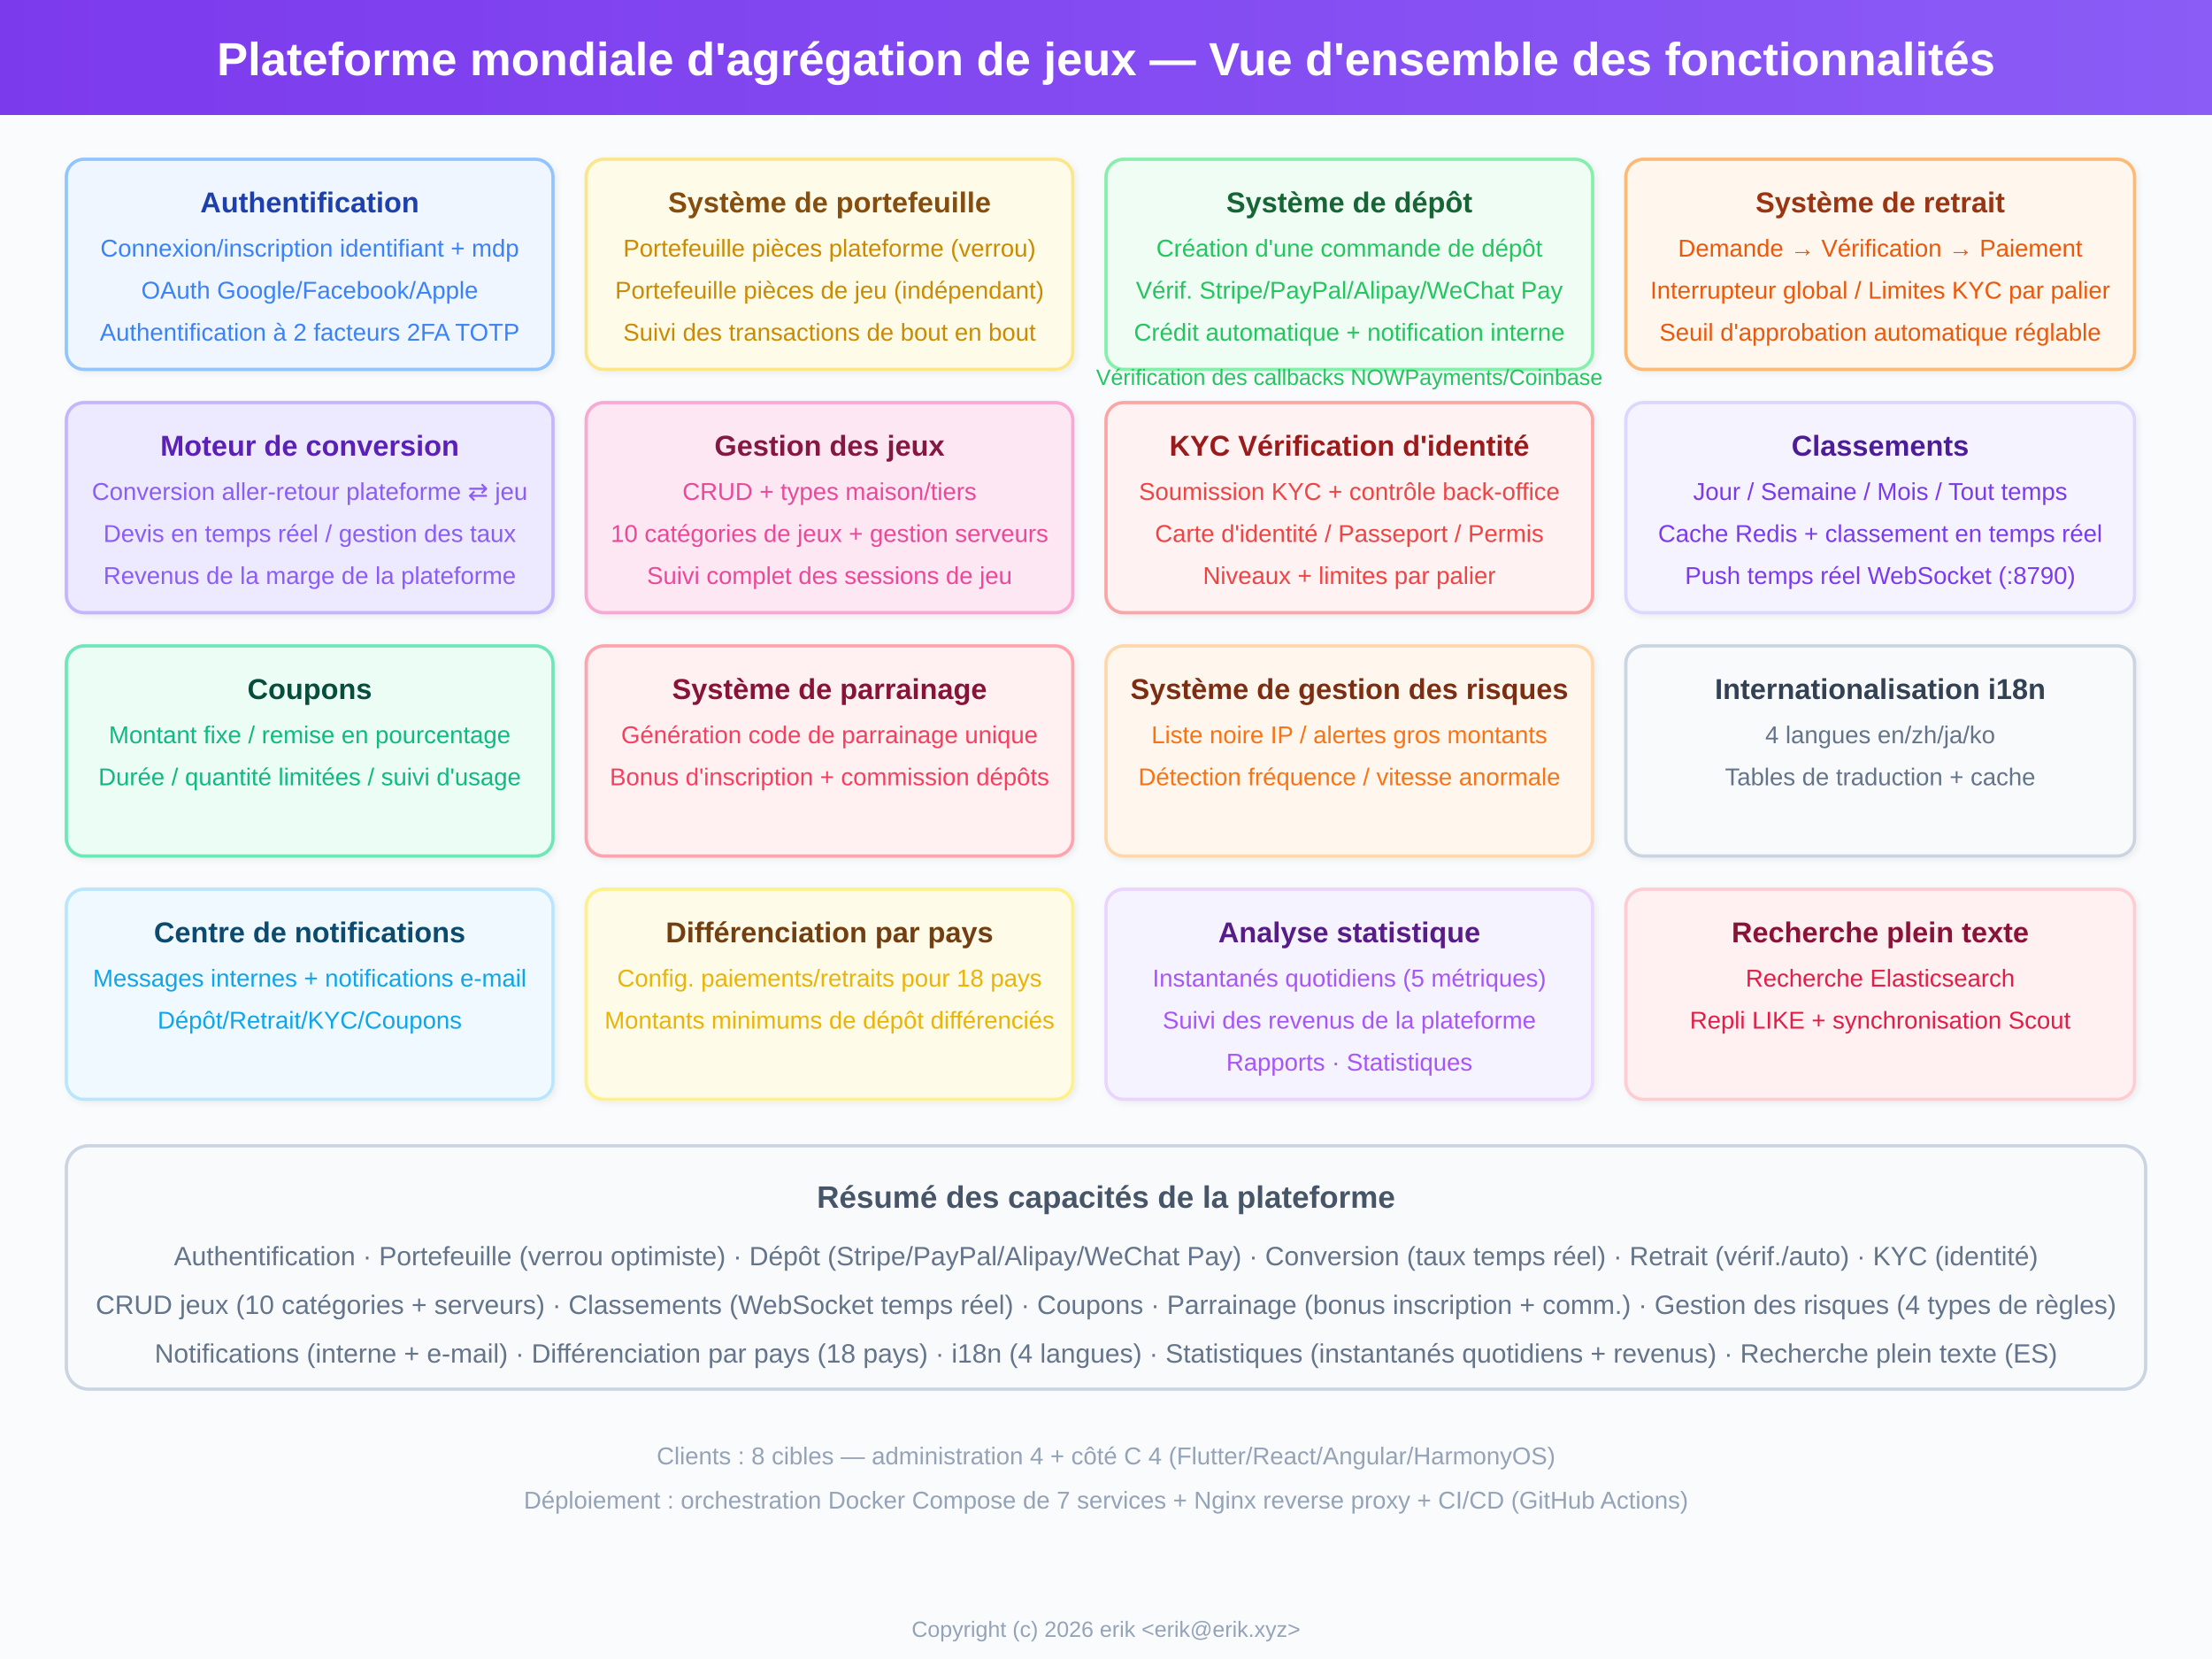
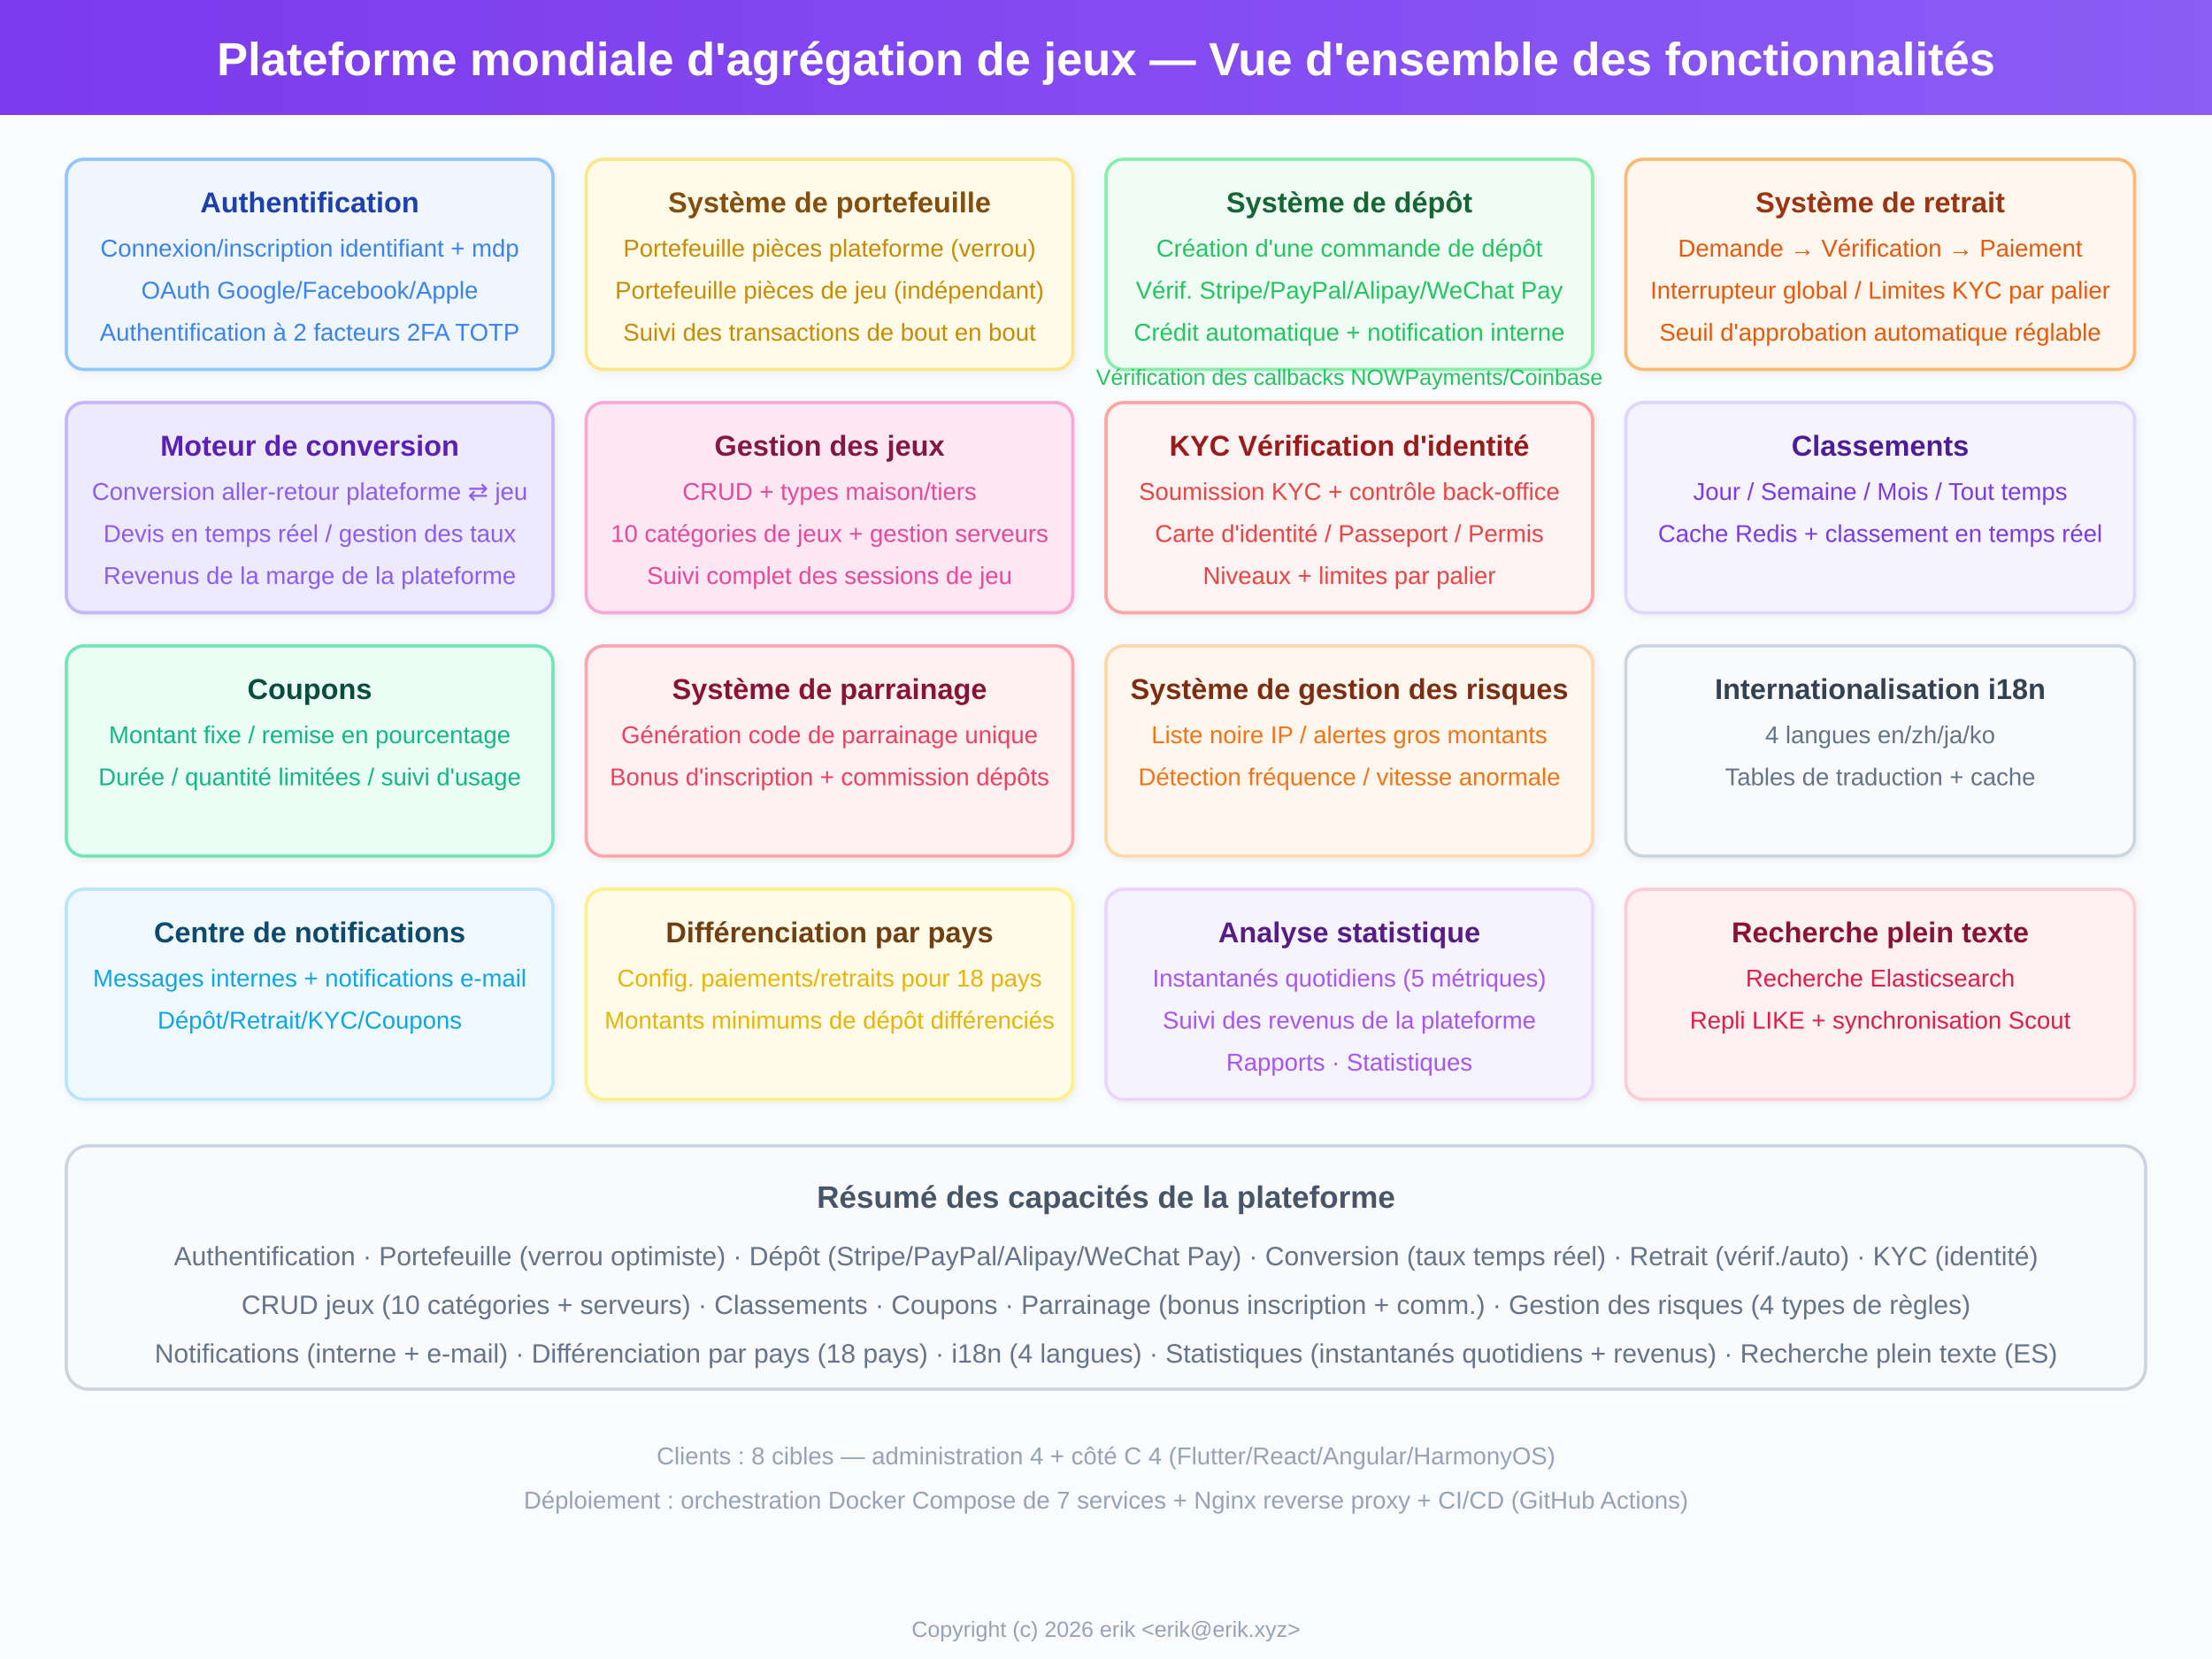
<svg xmlns="http://www.w3.org/2000/svg" viewBox="0 0 1000 750" font-family="Arial, 'Noto Sans SC', 'Noto Sans', sans-serif">
  <defs>
    <linearGradient id="hd" x1="0" y1="0" x2="1" y2="0">
      <stop offset="0%" stop-color="#7c3aed" />
      <stop offset="100%" stop-color="#8b5cf6" />
    </linearGradient>
    <filter id="sh">
      <feDropShadow dx="1" dy="1" stdDeviation="1.5" flood-opacity=".06" />
    </filter>
  </defs>
  <rect width="1000" height="750" fill="#fafbfc" />
  <rect x="0" y="0" width="1000" height="52" fill="url(#hd)" />
  <text x="500" y="34" text-anchor="middle" fill="#fff" font-size="21" font-weight="bold">Plateforme mondiale d'agrégation de jeux — Vue d'ensemble des fonctionnalités</text>
  <rect x="30" y="72" width="220" height="95" rx="8" fill="#eff6ff" stroke="#93c5fd" stroke-width="1.5" filter="url(#sh)" />
  <text x="140" y="96" text-anchor="middle" fill="#1e40af" font-size="13" font-weight="bold">Authentification</text>
  <text x="140" y="116" text-anchor="middle" fill="#3b82f6" font-size="11">Connexion/inscription identifiant + mdp</text>
  <text x="140" y="135" text-anchor="middle" fill="#3b82f6" font-size="11">OAuth Google/Facebook/Apple</text>
  <text x="140" y="154" text-anchor="middle" fill="#3b82f6" font-size="11">Authentification à 2 facteurs 2FA TOTP</text>
  <rect x="265" y="72" width="220" height="95" rx="8" fill="#fefce8" stroke="#fde68a" stroke-width="1.5" filter="url(#sh)" />
  <text x="375" y="96" text-anchor="middle" fill="#854d0e" font-size="13" font-weight="bold">Système de portefeuille</text>
  <text x="375" y="116" text-anchor="middle" fill="#ca8a04" font-size="11">Portefeuille pièces plateforme (verrou)</text>
  <text x="375" y="135" text-anchor="middle" fill="#ca8a04" font-size="11">Portefeuille pièces de jeu (indépendant)</text>
  <text x="375" y="154" text-anchor="middle" fill="#ca8a04" font-size="11">Suivi des transactions de bout en bout</text>
  <rect x="500" y="72" width="220" height="95" rx="8" fill="#f0fdf4" stroke="#86efac" stroke-width="1.5" filter="url(#sh)" />
  <text x="610" y="96" text-anchor="middle" fill="#166534" font-size="13" font-weight="bold">Système de dépôt</text>
  <text x="610" y="116" text-anchor="middle" fill="#22c55e" font-size="11">Création d'une commande de dépôt</text>
  <text x="610" y="135" text-anchor="middle" fill="#22c55e" font-size="11">Vérif. Stripe/PayPal/Alipay/WeChat Pay</text>
  <text x="610" y="174" text-anchor="middle" fill="#22c55e" font-size="10">Vérification des callbacks NOWPayments/Coinbase</text>
  <text x="610" y="154" text-anchor="middle" fill="#22c55e" font-size="11">Crédit automatique + notification interne</text>
  <rect x="735" y="72" width="230" height="95" rx="8" fill="#fff7ed" stroke="#fdba74" stroke-width="1.5" filter="url(#sh)" />
  <text x="850" y="96" text-anchor="middle" fill="#9a3412" font-size="13" font-weight="bold">Système de retrait</text>
  <text x="850" y="116" text-anchor="middle" fill="#ea580c" font-size="11">Demande → Vérification → Paiement</text>
  <text x="850" y="135" text-anchor="middle" fill="#ea580c" font-size="11">Interrupteur global / Limites KYC par palier</text>
  <text x="850" y="154" text-anchor="middle" fill="#ea580c" font-size="11">Seuil d'approbation automatique réglable</text>
  <rect x="30" y="182" width="220" height="95" rx="8" fill="#ede9fe" stroke="#c4b5fd" stroke-width="1.5" filter="url(#sh)" />
  <text x="140" y="206" text-anchor="middle" fill="#5b21b6" font-size="13" font-weight="bold">Moteur de conversion</text>
  <text x="140" y="226" text-anchor="middle" fill="#8b5cf6" font-size="11">Conversion aller-retour plateforme ⇄ jeu</text>
  <text x="140" y="245" text-anchor="middle" fill="#8b5cf6" font-size="11">Devis en temps réel / gestion des taux</text>
  <text x="140" y="264" text-anchor="middle" fill="#8b5cf6" font-size="11">Revenus de la marge de la plateforme</text>
  <rect x="265" y="182" width="220" height="95" rx="8" fill="#fce7f3" stroke="#f9a8d4" stroke-width="1.5" filter="url(#sh)" />
  <text x="375" y="206" text-anchor="middle" fill="#831843" font-size="13" font-weight="bold">Gestion des jeux</text>
  <text x="375" y="226" text-anchor="middle" fill="#ec4899" font-size="11">CRUD + types maison/tiers</text>
  <text x="375" y="245" text-anchor="middle" fill="#ec4899" font-size="11">10 catégories de jeux + gestion serveurs</text>
  <text x="375" y="264" text-anchor="middle" fill="#ec4899" font-size="11">Suivi complet des sessions de jeu</text>
  <rect x="500" y="182" width="220" height="95" rx="8" fill="#fef2f2" stroke="#fca5a5" stroke-width="1.5" filter="url(#sh)" />
  <text x="610" y="206" text-anchor="middle" fill="#991b1b" font-size="13" font-weight="bold">KYC Vérification d'identité</text>
  <text x="610" y="226" text-anchor="middle" fill="#ef4444" font-size="11">Soumission KYC + contrôle back-office</text>
  <text x="610" y="245" text-anchor="middle" fill="#ef4444" font-size="11">Carte d'identité / Passeport / Permis</text>
  <text x="610" y="264" text-anchor="middle" fill="#ef4444" font-size="11">Niveaux + limites par palier</text>
  <rect x="735" y="182" width="230" height="95" rx="8" fill="#f5f3ff" stroke="#ddd6fe" stroke-width="1.5" filter="url(#sh)" />
  <text x="850" y="206" text-anchor="middle" fill="#4c1d95" font-size="13" font-weight="bold">Classements</text>
  <text x="850" y="226" text-anchor="middle" fill="#7c3aed" font-size="11">Jour / Semaine / Mois / Tout temps</text>
  <text x="850" y="245" text-anchor="middle" fill="#7c3aed" font-size="11">Cache Redis + classement en temps réel</text>
-   <text x="850" y="264" text-anchor="middle" fill="#7c3aed" font-size="11">Push temps réel WebSocket (:8790)</text>
  <rect x="30" y="292" width="220" height="95" rx="8" fill="#ecfdf5" stroke="#6ee7b7" stroke-width="1.5" filter="url(#sh)" />
  <text x="140" y="316" text-anchor="middle" fill="#064e3b" font-size="13" font-weight="bold">Coupons</text>
  <text x="140" y="336" text-anchor="middle" fill="#10b981" font-size="11">Montant fixe / remise en pourcentage</text>
  <text x="140" y="355" text-anchor="middle" fill="#10b981" font-size="11">Durée / quantité limitées / suivi d'usage</text>
  <rect x="265" y="292" width="220" height="95" rx="8" fill="#fff1f2" stroke="#fda4af" stroke-width="1.5" filter="url(#sh)" />
  <text x="375" y="316" text-anchor="middle" fill="#881337" font-size="13" font-weight="bold">Système de parrainage</text>
  <text x="375" y="336" text-anchor="middle" fill="#f43f5e" font-size="11">Génération code de parrainage unique</text>
  <text x="375" y="355" text-anchor="middle" fill="#f43f5e" font-size="11">Bonus d'inscription + commission dépôts</text>
  <rect x="500" y="292" width="220" height="95" rx="8" fill="#fff7ed" stroke="#fed7aa" stroke-width="1.5" filter="url(#sh)" />
  <text x="610" y="316" text-anchor="middle" fill="#7c2d12" font-size="13" font-weight="bold">Système de gestion des risques</text>
  <text x="610" y="336" text-anchor="middle" fill="#f97316" font-size="11">Liste noire IP / alertes gros montants</text>
  <text x="610" y="355" text-anchor="middle" fill="#f97316" font-size="11">Détection fréquence / vitesse anormale</text>
  <rect x="735" y="292" width="230" height="95" rx="8" fill="#f8fafc" stroke="#cbd5e1" stroke-width="1.5" filter="url(#sh)" />
  <text x="850" y="316" text-anchor="middle" fill="#334155" font-size="13" font-weight="bold">Internationalisation i18n</text>
  <text x="850" y="336" text-anchor="middle" fill="#64748b" font-size="11">4 langues en/zh/ja/ko</text>
  <text x="850" y="355" text-anchor="middle" fill="#64748b" font-size="11">Tables de traduction + cache</text>
  <rect x="30" y="402" width="220" height="95" rx="8" fill="#f0f9ff" stroke="#bae6fd" stroke-width="1.5" filter="url(#sh)" />
  <text x="140" y="426" text-anchor="middle" fill="#0c4a6e" font-size="13" font-weight="bold">Centre de notifications</text>
  <text x="140" y="446" text-anchor="middle" fill="#0ea5e9" font-size="11">Messages internes + notifications e-mail</text>
  <text x="140" y="465" text-anchor="middle" fill="#0ea5e9" font-size="11">Dépôt/Retrait/KYC/Coupons</text>
  <rect x="265" y="402" width="220" height="95" rx="8" fill="#fefce8" stroke="#fef08a" stroke-width="1.5" filter="url(#sh)" />
  <text x="375" y="426" text-anchor="middle" fill="#713f12" font-size="13" font-weight="bold">Différenciation par pays</text>
  <text x="375" y="446" text-anchor="middle" fill="#eab308" font-size="11">Config. paiements/retraits pour 18 pays</text>
  <text x="375" y="465" text-anchor="middle" fill="#eab308" font-size="11">Montants minimums de dépôt différenciés</text>
  <rect x="500" y="402" width="220" height="95" rx="8" fill="#f5f3ff" stroke="#e9d5ff" stroke-width="1.5" filter="url(#sh)" />
  <text x="610" y="426" text-anchor="middle" fill="#581c87" font-size="13" font-weight="bold">Analyse statistique</text>
  <text x="610" y="446" text-anchor="middle" fill="#a855f7" font-size="11">Instantanés quotidiens (5 métriques)</text>
  <text x="610" y="465" text-anchor="middle" fill="#a855f7" font-size="11">Suivi des revenus de la plateforme</text>
  <text x="610" y="484" text-anchor="middle" fill="#a855f7" font-size="11">Rapports · Statistiques</text>
  <rect x="735" y="402" width="230" height="95" rx="8" fill="#fff1f2" stroke="#fecdd3" stroke-width="1.5" filter="url(#sh)" />
  <text x="850" y="426" text-anchor="middle" fill="#881337" font-size="13" font-weight="bold">Recherche plein texte</text>
  <text x="850" y="446" text-anchor="middle" fill="#e11d48" font-size="11">Recherche Elasticsearch</text>
  <text x="850" y="465" text-anchor="middle" fill="#e11d48" font-size="11">Repli LIKE + synchronisation Scout</text>
  <rect x="30" y="518" width="940" height="110" rx="10" fill="#f8fafc" stroke="#cbd5e1" stroke-width="1.5" />
  <text x="500" y="546" text-anchor="middle" fill="#475569" font-size="14" font-weight="bold">Résumé des capacités de la plateforme</text>
  <text x="500" y="572" text-anchor="middle" fill="#64748b" font-size="12">Authentification · Portefeuille (verrou optimiste) · Dépôt (Stripe/PayPal/Alipay/WeChat Pay) · Conversion (taux temps réel) · Retrait (vérif./auto) · KYC (identité)</text>
-   <text x="500" y="594" text-anchor="middle" fill="#64748b" font-size="12">CRUD jeux (10 catégories + serveurs) · Classements (WebSocket temps réel) · Coupons · Parrainage (bonus inscription + comm.) · Gestion des risques (4 types de règles)</text>
+   <text x="500" y="594" text-anchor="middle" fill="#64748b" font-size="12">CRUD jeux (10 catégories + serveurs) · Classements  · Coupons · Parrainage (bonus inscription + comm.) · Gestion des risques (4 types de règles)</text>
  <text x="500" y="616" text-anchor="middle" fill="#64748b" font-size="12">Notifications (interne + e-mail) · Différenciation par pays (18 pays) · i18n (4 langues) · Statistiques (instantanés quotidiens + revenus) · Recherche plein texte (ES)</text>
  <text x="500" y="662" text-anchor="middle" fill="#94a3b8" font-size="11">Clients : 8 cibles — administration 4 + côté C 4 (Flutter/React/Angular/HarmonyOS)</text>
  <text x="500" y="682" text-anchor="middle" fill="#94a3b8" font-size="11">Déploiement : orchestration Docker Compose de 7 services + Nginx reverse proxy + CI/CD (GitHub Actions)</text>
  <text x="500" y="740" text-anchor="middle" fill="#94a3b8" font-size="10">Copyright (c) 2026 erik &lt;erik@erik.xyz&gt;</text>
</svg>
